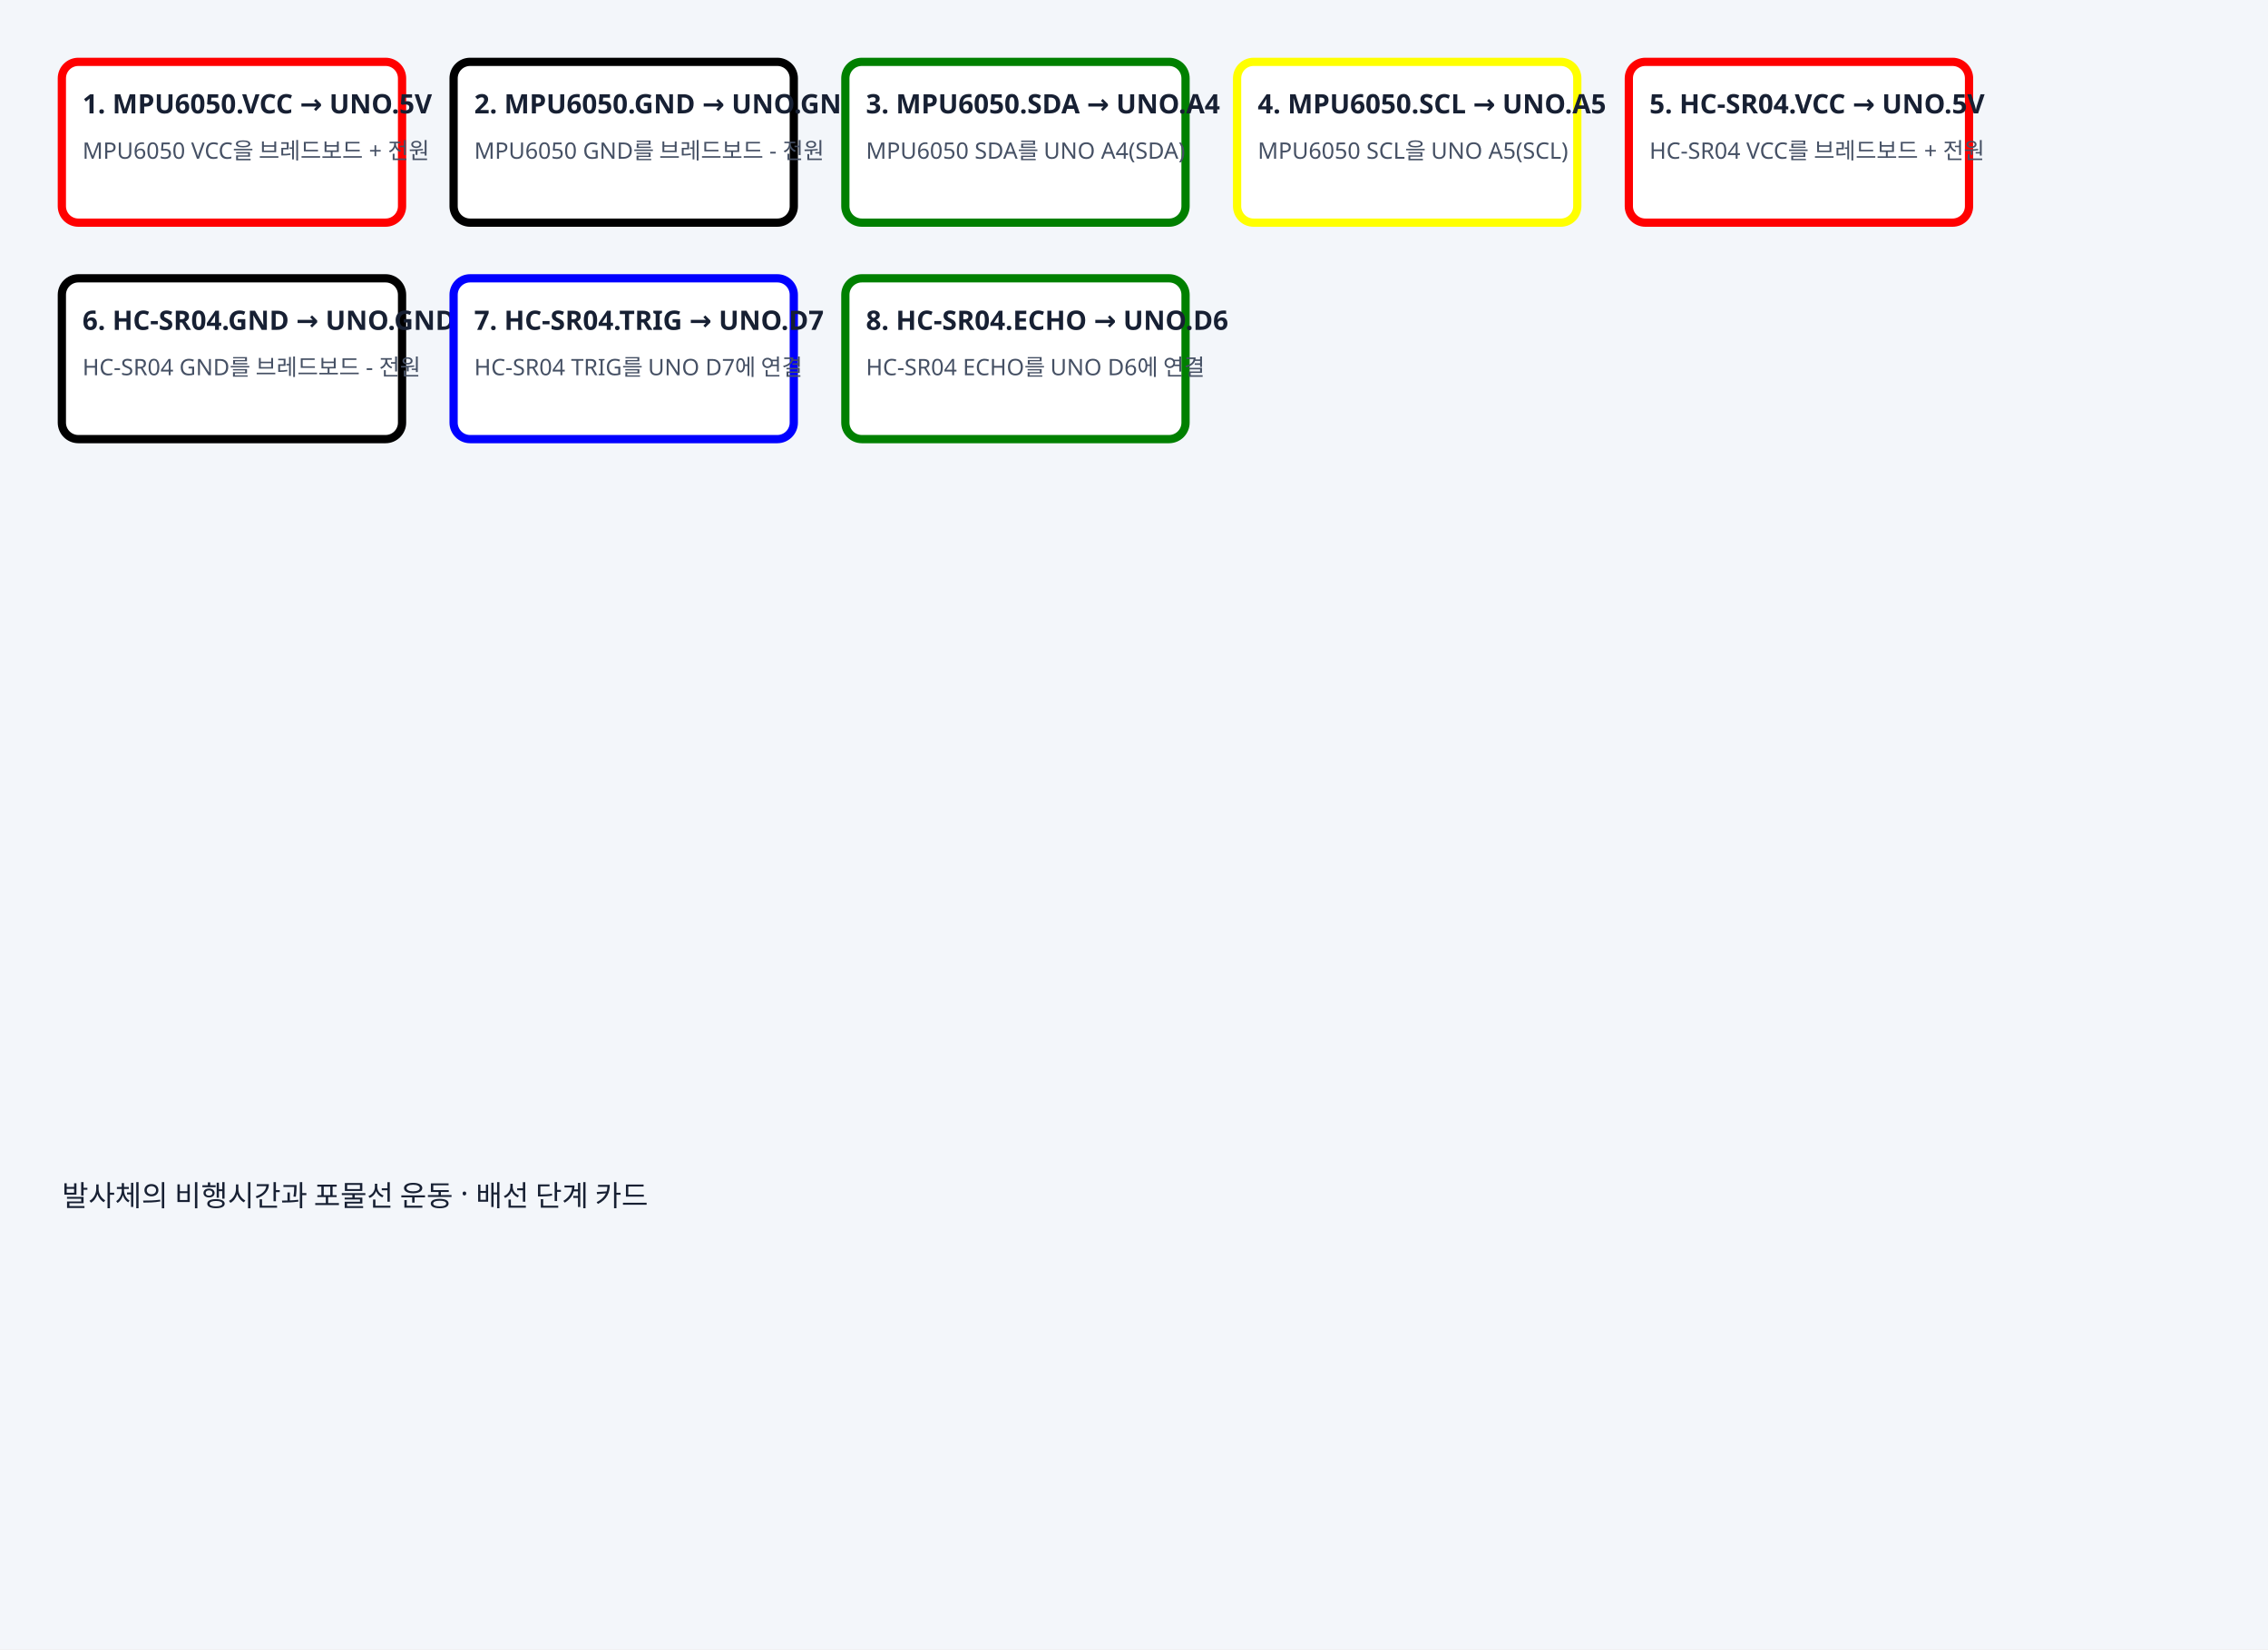
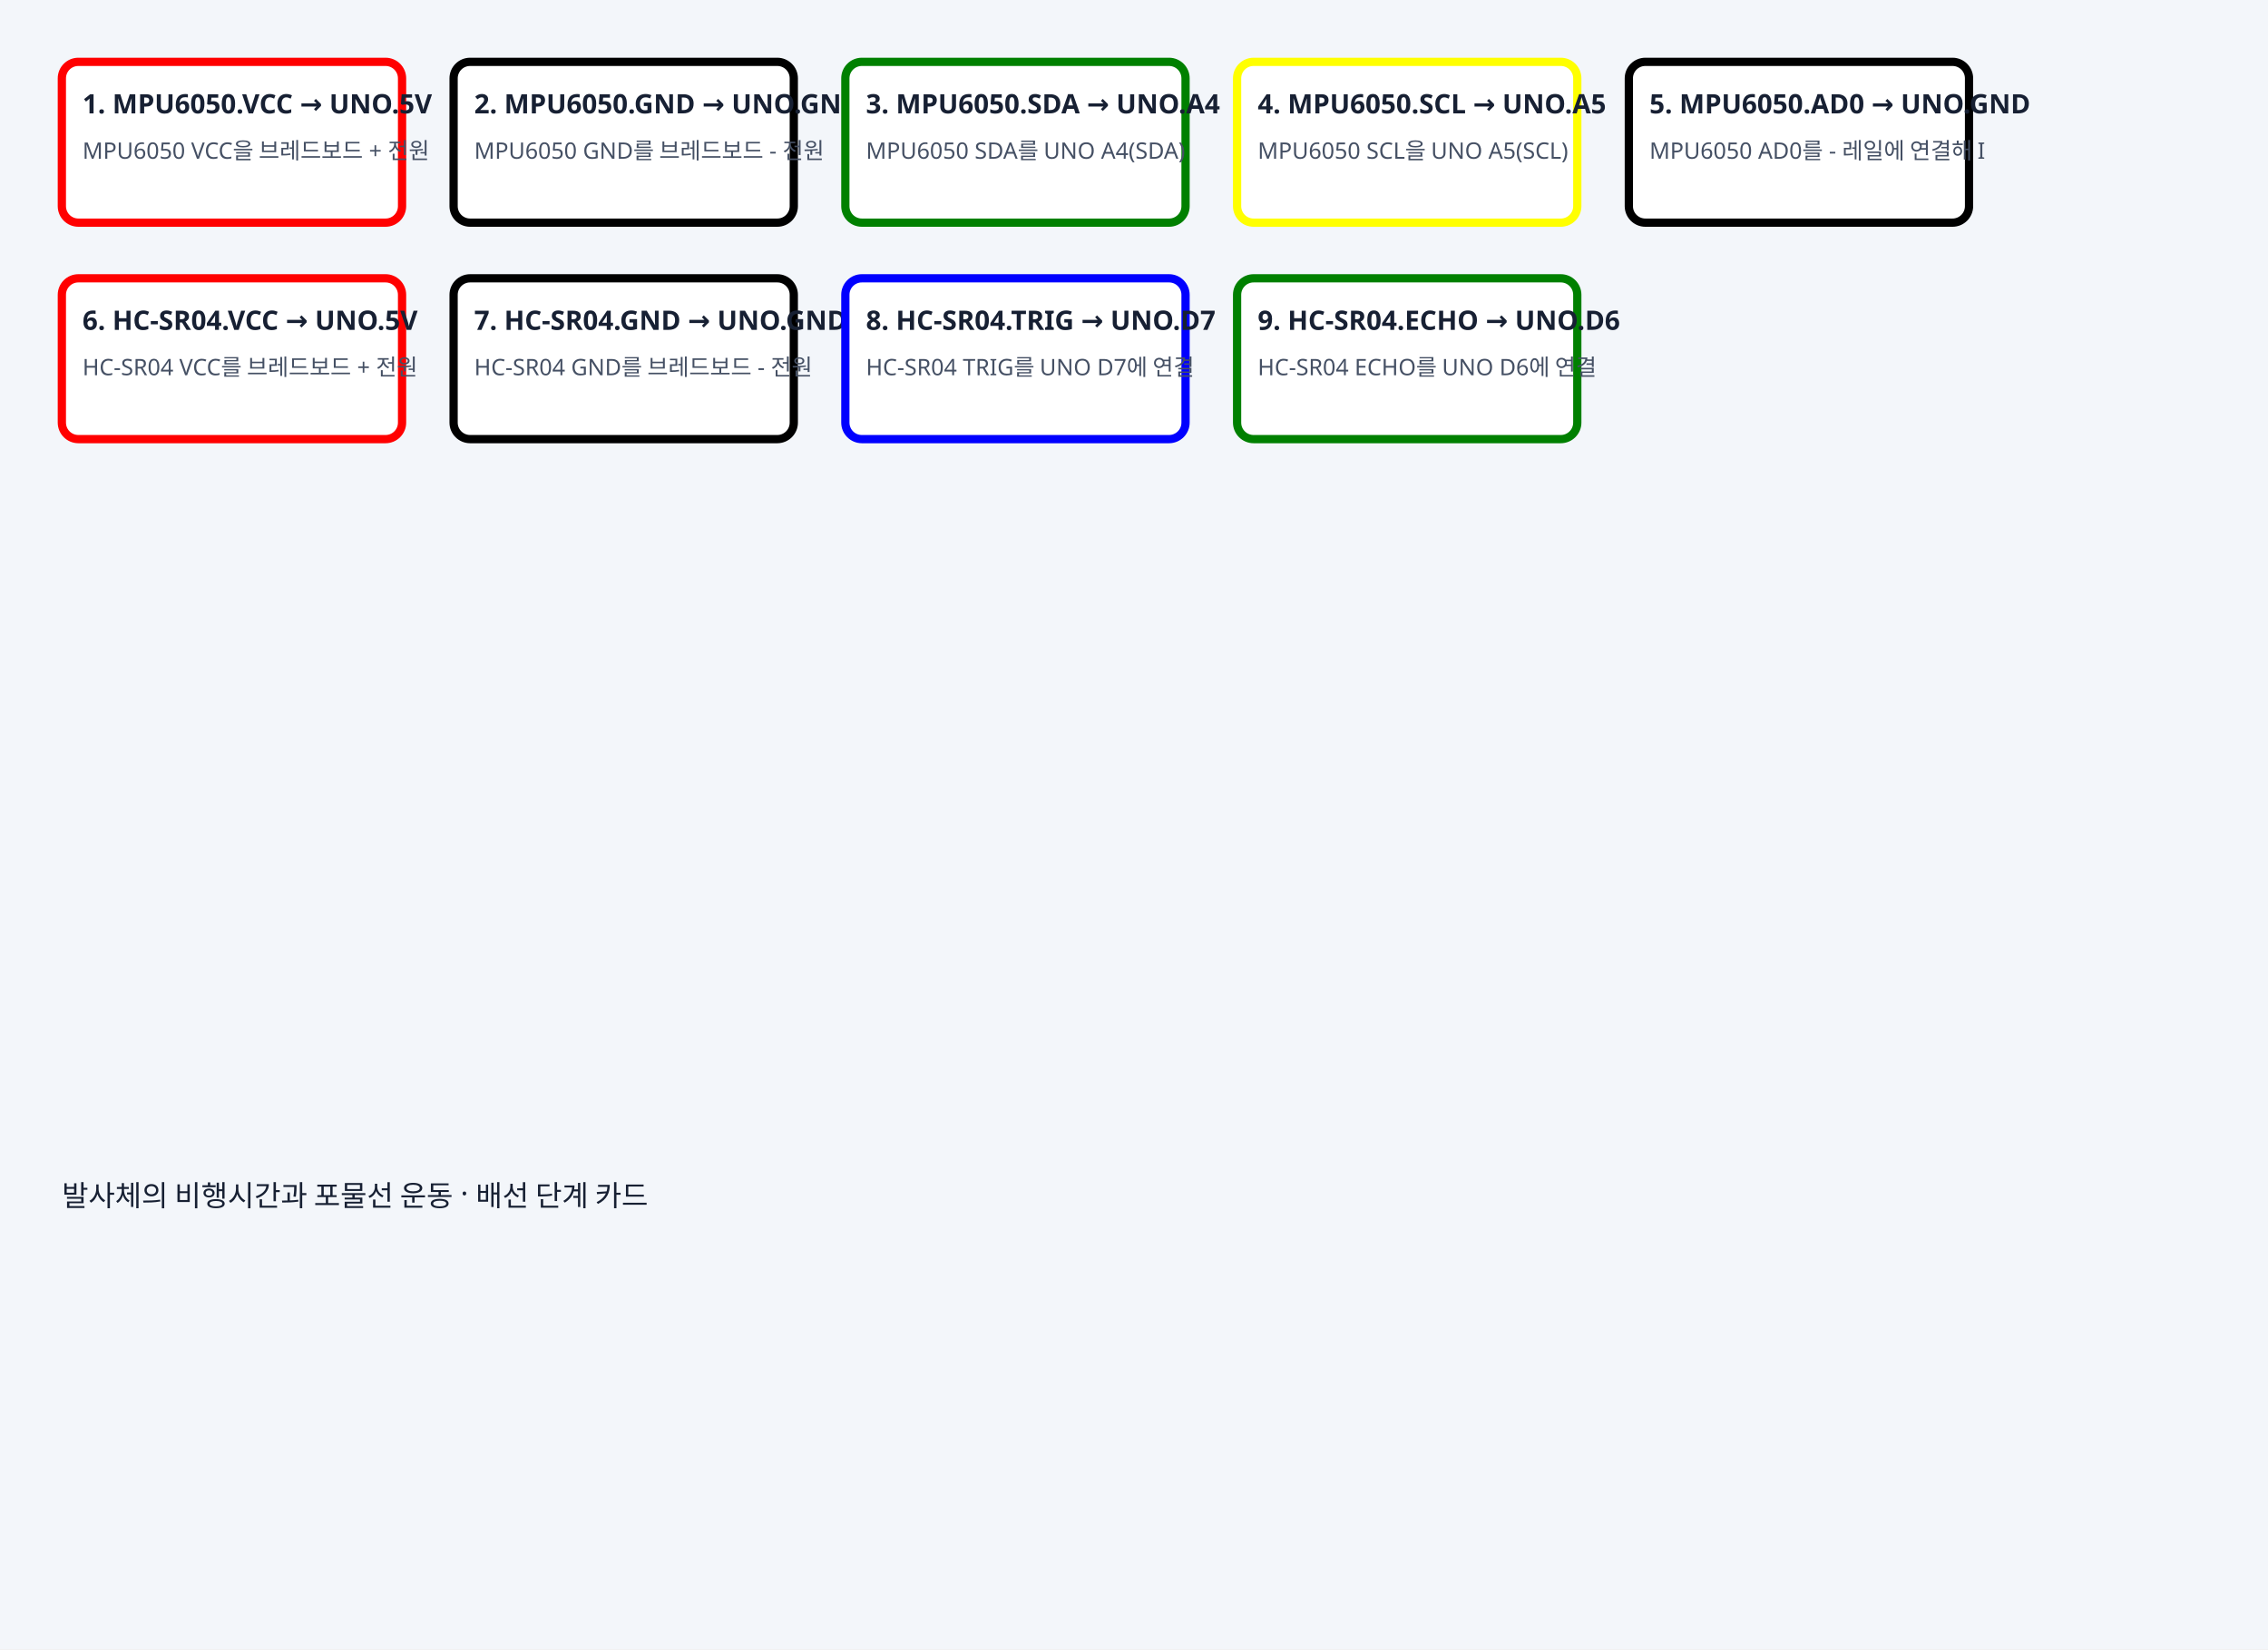
<svg xmlns="http://www.w3.org/2000/svg" width="1100" height="800" viewBox="0 0 1100 800">
  <rect width="100%" height="100%" fill="#f3f6fa" />
  <text x="30" y="585" font-family="sans-serif" font-size="14" fill="#172033">발사체의 비행시간과 포물선 운동 · 배선 단계 카드</text>
  <g>
    <rect x="30" y="30" width="165" height="78" rx="8" fill="#ffffff" stroke="red" stroke-width="4" />
    <text x="40" y="55" font-family="sans-serif" font-size="13" font-weight="700" fill="#172033">1. MPU6050.VCC → UNO.5V</text>
    <text x="40" y="77" font-family="sans-serif" font-size="11" fill="#455064">MPU6050 VCC을 브레드보드 + 전원 </text>
  </g>
  <g>
    <rect x="220" y="30" width="165" height="78" rx="8" fill="#ffffff" stroke="black" stroke-width="4" />
    <text x="230" y="55" font-family="sans-serif" font-size="13" font-weight="700" fill="#172033">2. MPU6050.GND → UNO.GND</text>
    <text x="230" y="77" font-family="sans-serif" font-size="11" fill="#455064">MPU6050 GND를 브레드보드 - 전원 </text>
  </g>
  <g>
    <rect x="410" y="30" width="165" height="78" rx="8" fill="#ffffff" stroke="green" stroke-width="4" />
    <text x="420" y="55" font-family="sans-serif" font-size="13" font-weight="700" fill="#172033">3. MPU6050.SDA → UNO.A4</text>
    <text x="420" y="77" font-family="sans-serif" font-size="11" fill="#455064">MPU6050 SDA를 UNO A4(SDA)</text>
  </g>
  <g>
    <rect x="600" y="30" width="165" height="78" rx="8" fill="#ffffff" stroke="yellow" stroke-width="4" />
    <text x="610" y="55" font-family="sans-serif" font-size="13" font-weight="700" fill="#172033">4. MPU6050.SCL → UNO.A5</text>
    <text x="610" y="77" font-family="sans-serif" font-size="11" fill="#455064">MPU6050 SCL을 UNO A5(SCL)</text>
  </g>
  <g>
-     <rect x="790" y="30" width="165" height="78" rx="8" fill="#ffffff" stroke="red" stroke-width="4" />
-     <text x="800" y="55" font-family="sans-serif" font-size="13" font-weight="700" fill="#172033">5. HC-SR04.VCC → UNO.5V</text>
-     <text x="800" y="77" font-family="sans-serif" font-size="11" fill="#455064">HC-SR04 VCC를 브레드보드 + 전원 </text>
+     <rect x="790" y="30" width="165" height="78" rx="8" fill="#ffffff" stroke="black" stroke-width="4" />
+     <text x="800" y="55" font-family="sans-serif" font-size="13" font-weight="700" fill="#172033">5. MPU6050.AD0 → UNO.GND</text>
+     <text x="800" y="77" font-family="sans-serif" font-size="11" fill="#455064">MPU6050 AD0를 - 레일에 연결해 I</text>
  </g>
  <g>
-     <rect x="30" y="135" width="165" height="78" rx="8" fill="#ffffff" stroke="black" stroke-width="4" />
-     <text x="40" y="160" font-family="sans-serif" font-size="13" font-weight="700" fill="#172033">6. HC-SR04.GND → UNO.GND</text>
-     <text x="40" y="182" font-family="sans-serif" font-size="11" fill="#455064">HC-SR04 GND를 브레드보드 - 전원 </text>
+     <rect x="30" y="135" width="165" height="78" rx="8" fill="#ffffff" stroke="red" stroke-width="4" />
+     <text x="40" y="160" font-family="sans-serif" font-size="13" font-weight="700" fill="#172033">6. HC-SR04.VCC → UNO.5V</text>
+     <text x="40" y="182" font-family="sans-serif" font-size="11" fill="#455064">HC-SR04 VCC를 브레드보드 + 전원 </text>
  </g>
  <g>
-     <rect x="220" y="135" width="165" height="78" rx="8" fill="#ffffff" stroke="blue" stroke-width="4" />
-     <text x="230" y="160" font-family="sans-serif" font-size="13" font-weight="700" fill="#172033">7. HC-SR04.TRIG → UNO.D7</text>
-     <text x="230" y="182" font-family="sans-serif" font-size="11" fill="#455064">HC-SR04 TRIG를 UNO D7에 연결</text>
+     <rect x="220" y="135" width="165" height="78" rx="8" fill="#ffffff" stroke="black" stroke-width="4" />
+     <text x="230" y="160" font-family="sans-serif" font-size="13" font-weight="700" fill="#172033">7. HC-SR04.GND → UNO.GND</text>
+     <text x="230" y="182" font-family="sans-serif" font-size="11" fill="#455064">HC-SR04 GND를 브레드보드 - 전원 </text>
  </g>
  <g>
-     <rect x="410" y="135" width="165" height="78" rx="8" fill="#ffffff" stroke="green" stroke-width="4" />
-     <text x="420" y="160" font-family="sans-serif" font-size="13" font-weight="700" fill="#172033">8. HC-SR04.ECHO → UNO.D6</text>
-     <text x="420" y="182" font-family="sans-serif" font-size="11" fill="#455064">HC-SR04 ECHO를 UNO D6에 연결</text>
+     <rect x="410" y="135" width="165" height="78" rx="8" fill="#ffffff" stroke="blue" stroke-width="4" />
+     <text x="420" y="160" font-family="sans-serif" font-size="13" font-weight="700" fill="#172033">8. HC-SR04.TRIG → UNO.D7</text>
+     <text x="420" y="182" font-family="sans-serif" font-size="11" fill="#455064">HC-SR04 TRIG를 UNO D7에 연결</text>
+   </g>
+   <g>
+     <rect x="600" y="135" width="165" height="78" rx="8" fill="#ffffff" stroke="green" stroke-width="4" />
+     <text x="610" y="160" font-family="sans-serif" font-size="13" font-weight="700" fill="#172033">9. HC-SR04.ECHO → UNO.D6</text>
+     <text x="610" y="182" font-family="sans-serif" font-size="11" fill="#455064">HC-SR04 ECHO를 UNO D6에 연결</text>
  </g>
</svg>
